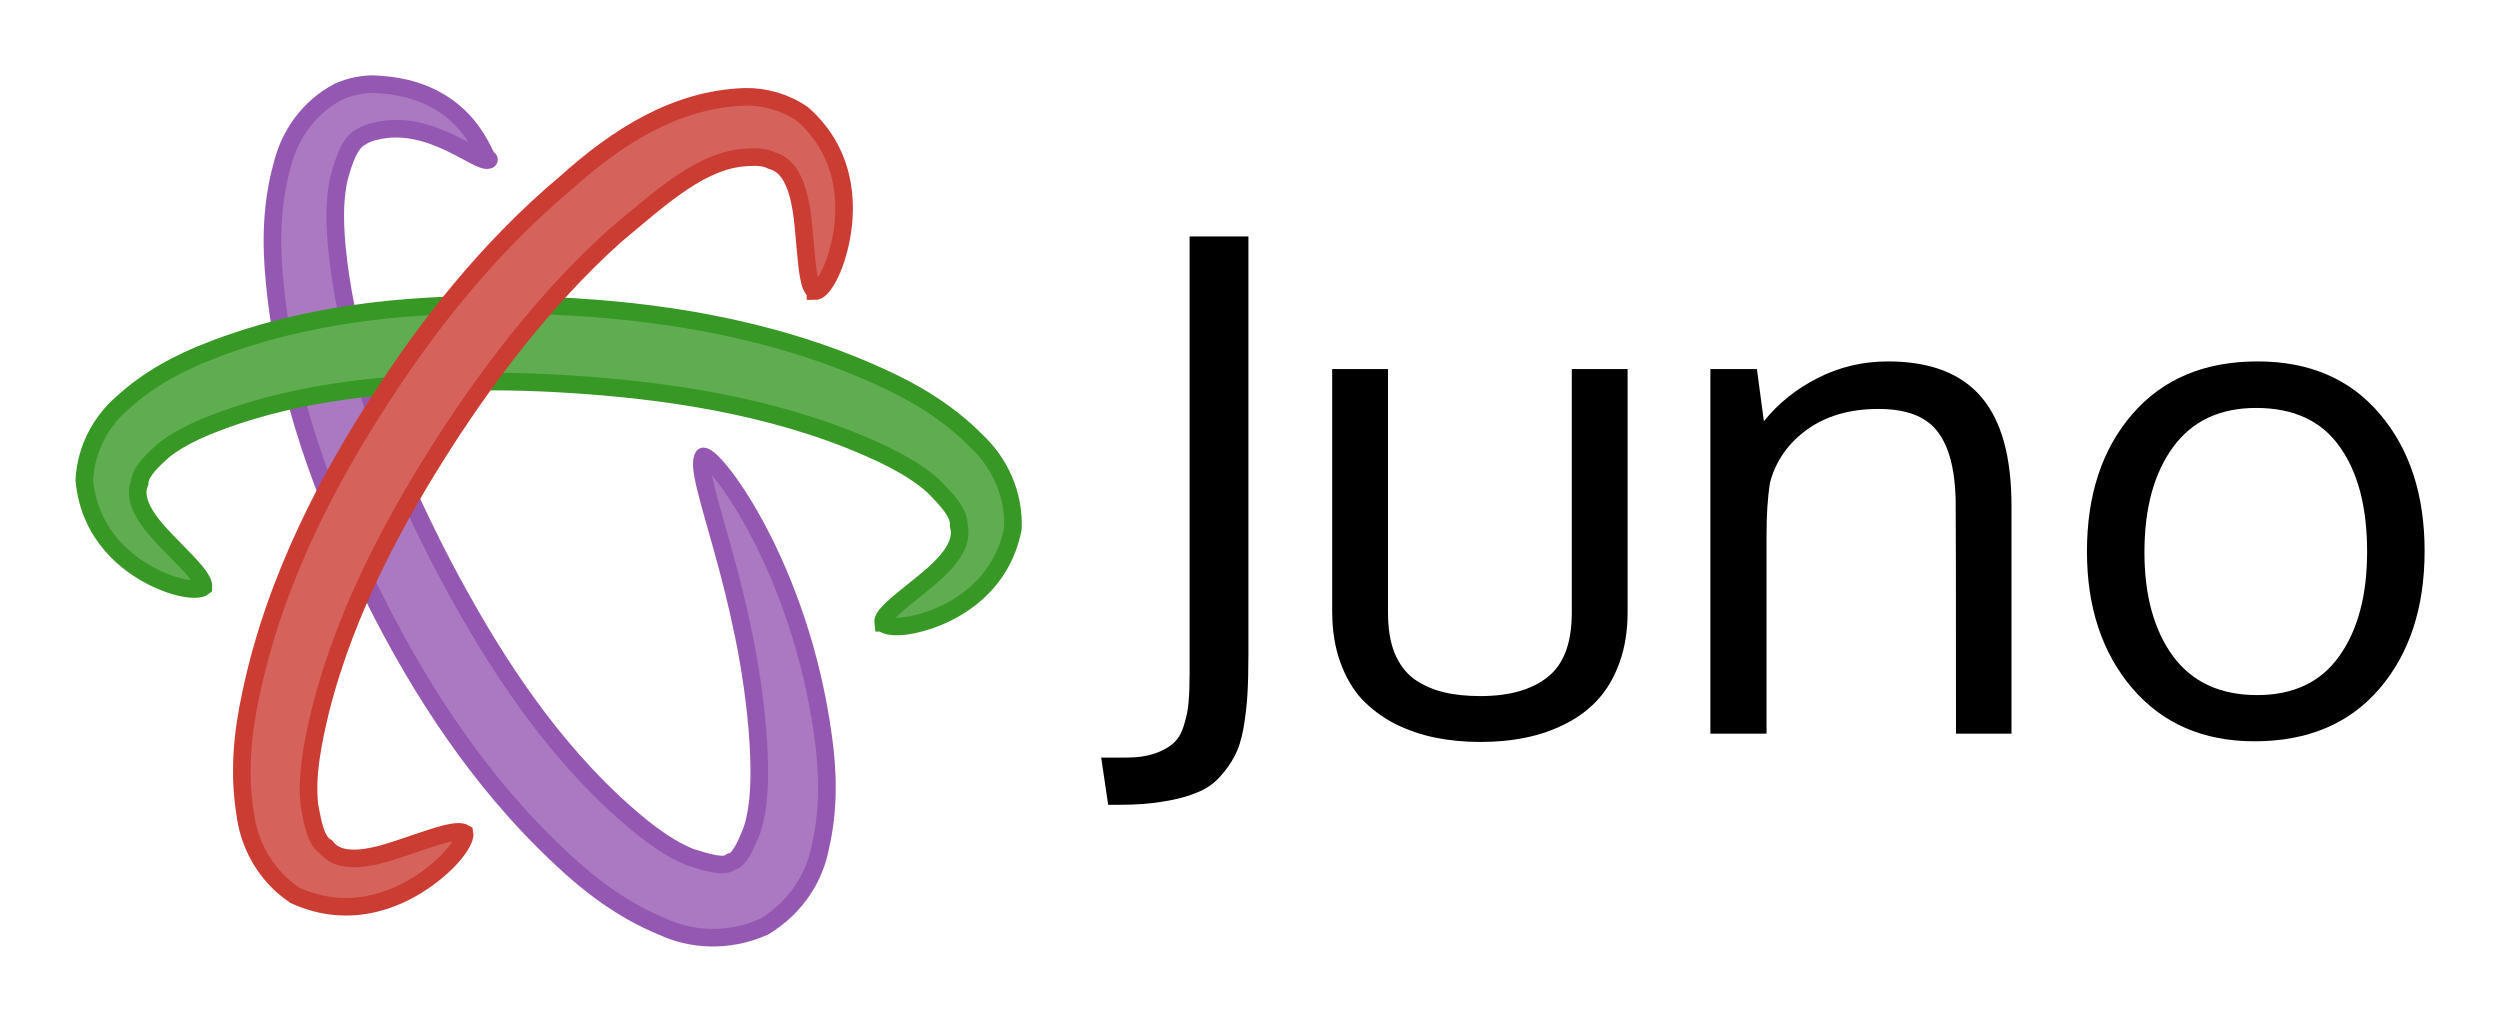
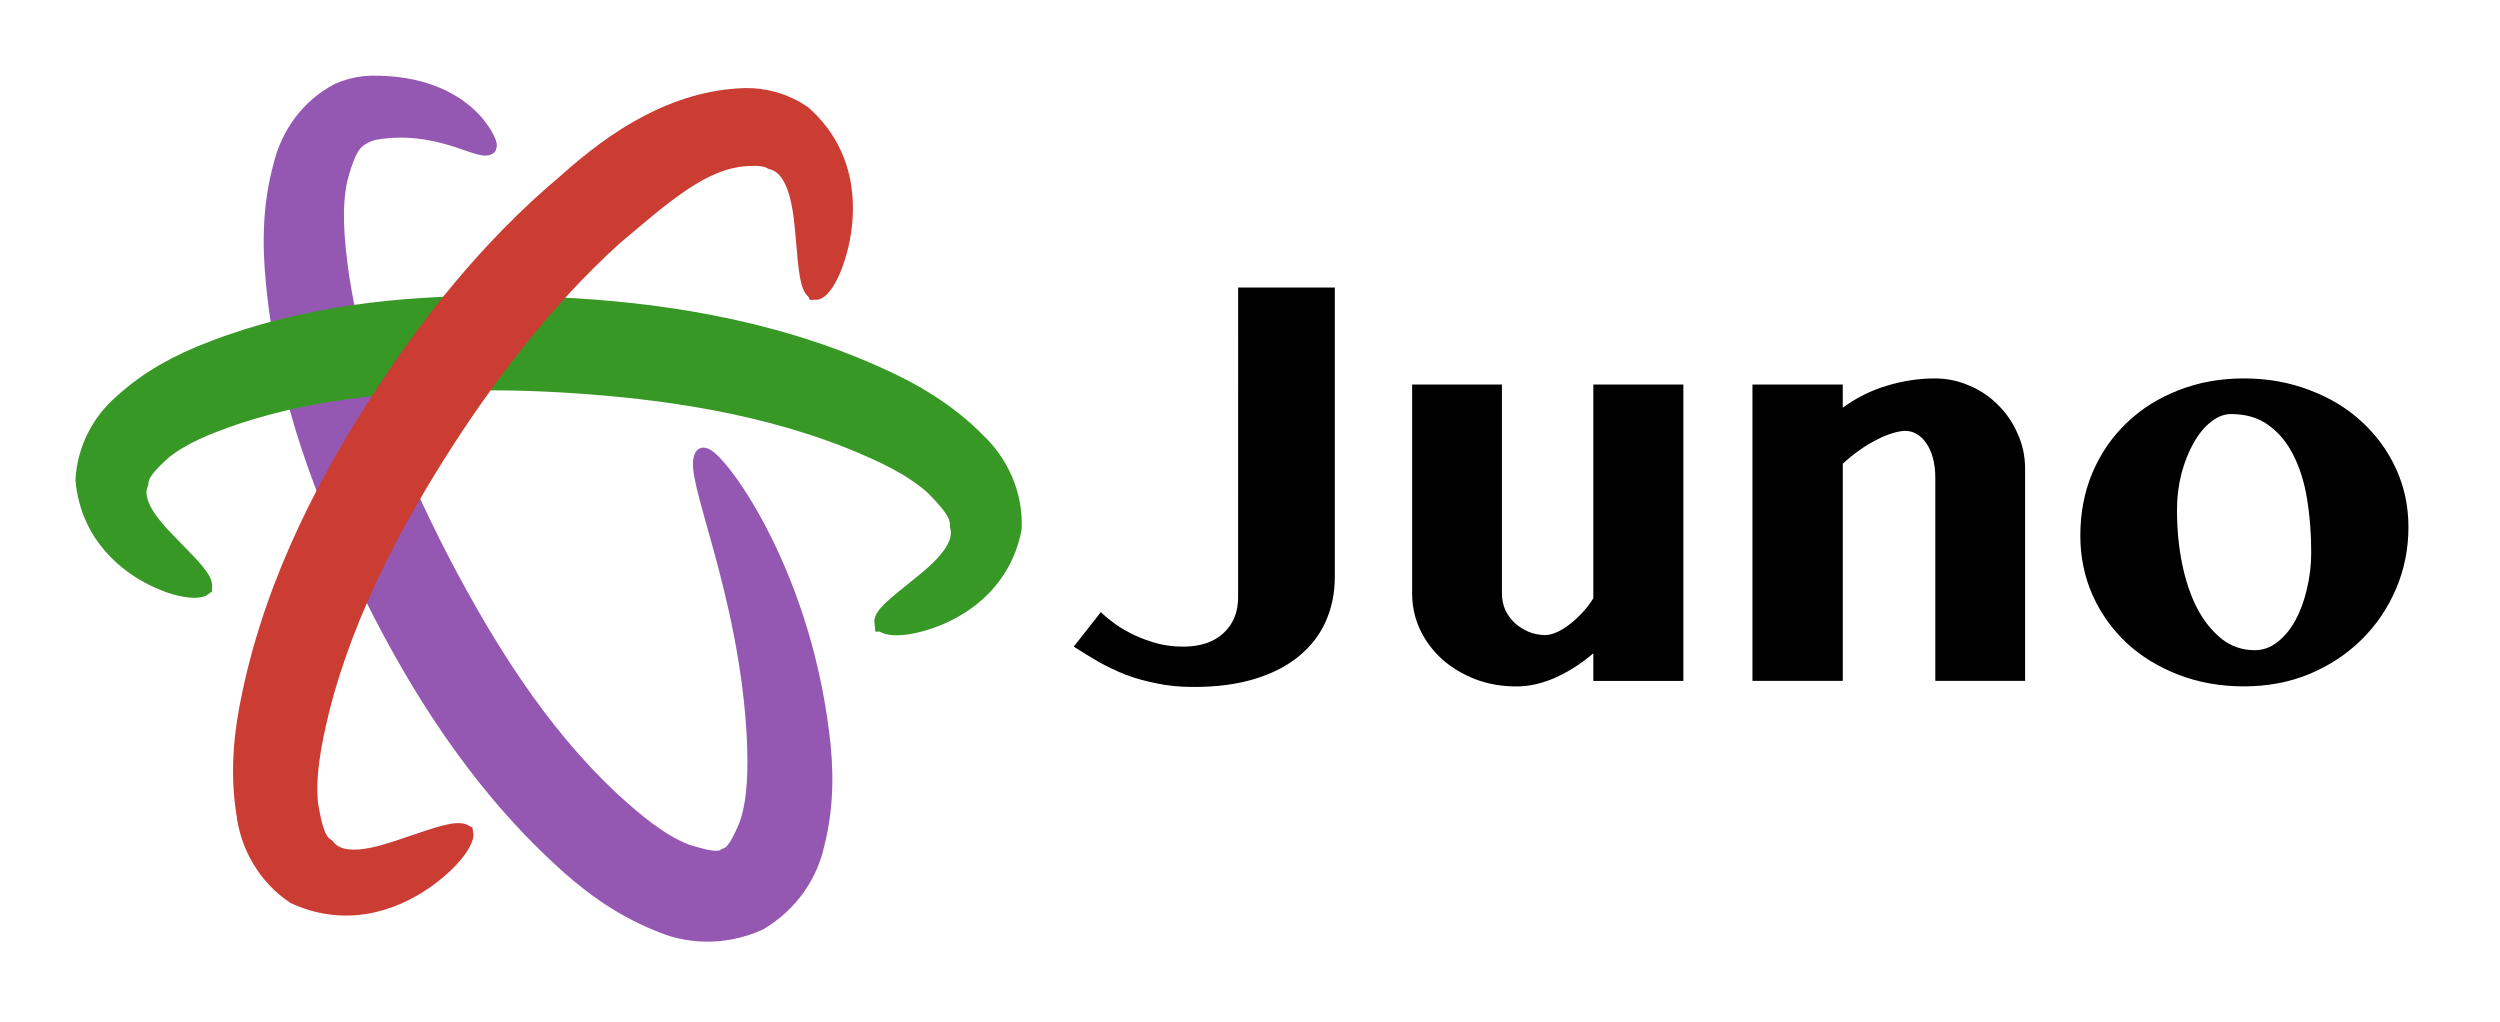
<svg xmlns="http://www.w3.org/2000/svg" width="99.434mm" height="40.646mm" viewBox="0 0 99.434 40.646" version="1.1" id="svg1370">
  <defs id="defs1364">
    </defs>
  <g id="layer1" transform="translate(-6.641652,-4.722771)">
-     <path d="m 26.089,11.072 c -0.366,0.239 -2.318,-1.68 -4.509,-1.131 -0.206,0.041 -0.406,0.112 -0.561,0.219 -0.46,0.221 -0.691,0.896 -0.91,1.72 -0.232,1.137 -0.132,2.378 0.069,3.808 0.586,3.936 2.127,7.704 3.971,11.294 1.05,2.013 2.059,3.704 3.088,5.185 1.011,1.456 2.282,3.053 3.852,4.517 0.957,0.875 1.95,1.708 3.023,2.139 0.692,0.213 1.337,0.415 1.598,0.178 0,0 0,-1e-6 0,-1e-6 0.336,-0.048 0.593,-0.639 0.848,-1.279 0.327,-1.041 0.312,-2.276 0.243,-3.495 -0.387,-5.962 -2.658,-10.664 -2.181,-11.352 0.518,0.024 3.838,4.432 4.753,11.089 0.195,1.345 0.265,2.887 -0.112,4.482 -0.22,1.134 -0.916,2.342 -2.235,3.138 -2e-6,0 -3e-6,1e-6 -3e-6,2e-6 -1.467,0.648 -2.937,0.508 -4.038,-0.007 -1.607,-0.658 -2.911,-1.668 -3.971,-2.667 -1.782,-1.649 -3.197,-3.406 -4.302,-4.987 -1.119,-1.601 -2.206,-3.433 -3.266,-5.566 -1.904,-3.775 -3.455,-7.954 -3.878,-12.354 -0.164,-1.581 -0.135,-3.158 0.286,-4.678 0.288,-1.23 1.078,-2.348 2.25,-2.957 0.45,-0.201 0.905,-0.291 1.333,-0.298 4.006,0.098 4.514,3.273 4.649,2.999 z" style="fill:#aa79c1;fill-opacity:1;stroke:#9558b2;stroke-width:0.7;stroke-linecap:square;stroke-linejoin:round;stroke-miterlimit:1;stroke-dasharray:none;stroke-dashoffset:0;stroke-opacity:1" id="path1000-5" />
-     <path d="m 41.764,29.495 c -0.036,-0.275 0.476,-0.681 1.303,-1.346 0.731,-0.587 1.977,-1.545 1.707,-2.514 0.038,-0.48 -0.427,-0.995 -1.015,-1.585 -0.864,-0.765 -1.991,-1.295 -3.303,-1.829 -4.005,-1.589 -8.305,-2.062 -11.731,-2.253 0,0 -0.004,-2.09e-4 -0.004,-2.09e-4 0,0 -2e-6,0 -2e-6,0 -0.793,-0.041 -1.663,-0.071 -2.567,-0.069 0,0 -1e-6,0 -1e-6,0 -3.279,0.017 -6.844,0.256 -10.146,1.357 -1.139,0.392 -2.109,0.784 -2.857,1.38 -0.525,0.465 -0.938,0.885 -0.956,1.293 -0.368,0.887 0.694,1.929 1.347,2.597 0.736,0.751 1.209,1.23 1.193,1.544 -0.18,0.148 -0.934,0.131 -1.982,-0.386 -0.959,-0.473 -2.549,-1.607 -2.759,-3.87 0.064,-1.218 0.648,-2.322 1.523,-3.071 1.041,-0.954 2.274,-1.61 3.552,-2.094 3.711,-1.443 7.639,-1.803 11.077,-1.814 0,0 1e-6,0 1e-6,0 0.976,-0.007 1.901,0.022 2.738,0.066 0,0 10e-7,0 10e-7,0 1e-6,0 0.004,1.96e-4 0.004,1.96e-4 3.585,0.177 8.253,0.768 12.658,2.764 1.435,0.637 2.805,1.452 3.931,2.597 0.929,0.867 1.511,2.133 1.451,3.487 -0.452,2.283 -2.228,3.244 -3.23,3.603 -1.112,0.399 -1.821,0.321 -1.933,0.143 z" style="fill:#60ad51;fill-opacity:1;stroke:#389826;stroke-width:0.7;stroke-linecap:round;stroke-miterlimit:4;stroke-dasharray:none;stroke-opacity:1" id="path1002-5" />
-     <path d="m 39.076,16.3 c -0.264,-0.125 -0.326,-0.854 -0.431,-2.056 -0.093,-1.062 -0.209,-2.847 -1.302,-3.131 -10e-7,10e-7 -10e-7,0 -10e-7,0 -0.236,-0.136 -0.589,-0.161 -0.977,-0.133 -10e-7,0 -10e-7,0 -10e-7,0 -1.795,0.086 -3.352,1.52 -5.294,3.146 -2.83,2.557 -5.022,5.534 -6.65,8.032 -1.1e-5,1.6e-5 -0.028,0.044 -0.028,0.044 -1.857,2.885 -3.969,6.637 -5.009,10.785 -0.329,1.366 -0.558,2.59 -0.44,3.731 0.138,0.801 0.276,1.47 0.668,1.695 0.675,0.873 2.302,0.278 3.33,-0.073 1.158,-0.395 1.885,-0.645 2.178,-0.479 0.049,0.238 -0.376,0.986 -1.455,1.779 -0.985,0.724 -2.976,1.754 -5.299,0.691 -1.153,-0.774 -1.828,-2.008 -1.976,-3.264 -0.26,-1.6 -0.106,-3.192 0.225,-4.717 0.984,-4.712 3.235,-8.808 5.199,-11.819 -1.7e-5,2.6e-5 0.03,-0.046 0.03,-0.046 1.707,-2.637 4.115,-5.821 7.344,-8.524 1.944,-1.747 4.297,-3.301 7.085,-3.386 0.795,-0.016 1.594,0.215 2.278,0.676 1.928,1.695 1.768,3.959 1.511,5.123 -0.286,1.295 -0.771,1.927 -0.987,1.927 z" style="opacity:1;fill:#d5635c;fill-opacity:1;stroke:#cb3c33;stroke-width:0.7;stroke-linecap:round;stroke-miterlimit:4;stroke-dasharray:none;stroke-opacity:1" id="path1004-0" />
-     <g aria-label="Juno" transform="matrix(0.5639948,0,0,0.5639948,-65.45533,-14.67205)" style="font-style:normal;font-weight:normal;font-size:40px;line-height:1.25;font-family:sans-serif;letter-spacing:0px;word-spacing:0px;fill:#000000;fill-opacity:1;stroke:none" id="flowRoot1945">
-       <path d="M 211.725,81.884 V 51.064 h 4.148 V 80.478 q 0,1.711 -0.07,2.883 -0.07,1.172 -0.281,2.391 -0.211,1.195 -0.633,1.969 -0.398,0.773 -1.055,1.477 -0.656,0.727 -1.641,1.102 -0.961,0.398 -2.297,0.609 -1.336,0.234 -3.094,0.234 h -0.82 l -0.492,-3.328 h 1.734 q 1.242,0 2.086,-0.305 0.867,-0.305 1.336,-0.773 0.469,-0.445 0.703,-1.289 0.258,-0.844 0.305,-1.57 0.07,-0.75 0.07,-1.992 z" style="font-style:normal;font-variant:normal;font-weight:normal;font-stretch:normal;font-size:47.999px;font-family:Oxygen;-inkscape-font-specification:'Oxygen, Normal';font-variant-ligatures:normal;font-variant-caps:normal;font-variant-numeric:normal;font-feature-settings:normal;text-align:start;writing-mode:lr-tb;text-anchor:start" id="path859" />
-       <path d="M 221.779,77.548 V 60.415 h 3.937 v 17.18 q 0,1.687 0.469,2.859 0.492,1.172 1.383,1.828 0.914,0.633 2.039,0.914 1.148,0.281 2.625,0.281 3.047,0 4.734,-1.336 1.711,-1.336 1.711,-4.547 V 60.415 h 3.937 v 17.133 q 0,1.969 -0.562,3.539 -0.562,1.57 -1.523,2.625 -0.937,1.031 -2.273,1.711 -1.336,0.68 -2.836,0.984 -1.477,0.305 -3.187,0.305 -1.687,0 -3.187,-0.305 -1.5,-0.305 -2.859,-0.984 -1.336,-0.703 -2.32,-1.734 -0.961,-1.055 -1.523,-2.625 -0.562,-1.57 -0.562,-3.516 z" style="font-style:normal;font-variant:normal;font-weight:normal;font-stretch:normal;font-size:47.999px;font-family:Oxygen;-inkscape-font-specification:'Oxygen, Normal';font-variant-ligatures:normal;font-variant-caps:normal;font-variant-numeric:normal;font-feature-settings:normal;text-align:start;writing-mode:lr-tb;text-anchor:start" id="path861" />
-       <path d="M 248.451,86.126 V 60.415 h 3.281 l 0.492,3.68 q 1.523,-1.898 3.797,-3.047 2.297,-1.172 4.945,-1.172 4.453,0 6.586,2.508 2.133,2.484 2.133,7.664 v 16.078 h -3.914 q 0,-15.469 -0.023,-16.57 -0.094,-3.281 -1.336,-4.805 -1.219,-1.523 -4.102,-1.523 -3.023,0 -5.039,1.453 -2.016,1.453 -2.625,3.773 -0.234,1.57 -0.234,3.609 v 14.062 z" style="font-style:normal;font-variant:normal;font-weight:normal;font-stretch:normal;font-size:47.999px;font-family:Oxygen;-inkscape-font-specification:'Oxygen, Normal';font-variant-ligatures:normal;font-variant-caps:normal;font-variant-numeric:normal;font-feature-settings:normal;text-align:start;writing-mode:lr-tb;text-anchor:start" id="path863" />
-       <path d="m 279.06,73.329 q 0,4.57 2.016,7.336 2.039,2.742 5.93,2.742 3.844,0 5.789,-2.742 1.969,-2.742 1.969,-7.383 0,-4.711 -1.945,-7.406 -1.922,-2.719 -5.883,-2.719 -3.844,0 -5.859,2.766 -2.016,2.766 -2.016,7.406 z m 19.758,-0.07 q 0,5.976 -3.187,9.703 -3.187,3.703 -8.812,3.703 -5.414,0 -8.625,-3.75 -3.187,-3.75 -3.187,-9.633 0,-6 3.211,-9.703 3.211,-3.703 8.812,-3.703 5.508,0 8.648,3.727 3.141,3.703 3.141,9.656 z" style="font-style:normal;font-variant:normal;font-weight:normal;font-stretch:normal;font-size:47.999px;font-family:Oxygen;-inkscape-font-specification:'Oxygen, Normal';font-variant-ligatures:normal;font-variant-caps:normal;font-variant-numeric:normal;font-feature-settings:normal;text-align:start;writing-mode:lr-tb;text-anchor:start" id="path865" />
+     <g transform="translate(-0.6804485,2.176853)" id="layer1-4">
+       <path id="path1000-5-1" style="fill:#9558b2;fill-opacity:1;stroke:#9558b2;stroke-width:0.7;stroke-linecap:square;stroke-linejoin:round;stroke-miterlimit:1;stroke-dasharray:none;stroke-dashoffset:0;stroke-opacity:1" d="M 26.736,8.36 C 26.362,8.573 24.71,7.349 22.259,7.754 c -0.207,0.042 -0.408,0.114 -0.564,0.222 -0.461,0.225 -0.692,0.898 -0.91,1.726 -0.231,1.137 -0.13,2.377 0.071,3.809 0.588,3.937 2.129,7.705 3.973,11.294 1.029,1.972 2.006,3.624 3.006,5.08 1.001,1.458 2.265,3.063 3.832,4.521 0.935,0.852 1.901,1.66 2.942,2.066 0.67,0.205 1.307,0.385 1.579,0.152 0,0 10e-7,-10e-7 10e-7,-10e-7 0.351,-0.067 0.627,-0.646 0.888,-1.276 0.343,-1.012 0.351,-2.221 0.302,-3.416 -0.292,-5.886 -2.558,-10.549 -2.079,-11.233 0.504,0.022 3.837,4.382 4.654,11.007 0.174,1.332 0.214,2.855 -0.191,4.423 -0.248,1.125 -0.96,2.304 -2.258,3.078 -10e-7,0 -3e-6,2e-6 -3e-6,2e-6 -1.434,0.641 -2.886,0.528 -3.994,0.029 -1.587,-0.635 -2.873,-1.623 -3.913,-2.602 -1.787,-1.651 -3.197,-3.419 -4.293,-5.004 -1.089,-1.574 -2.141,-3.365 -3.176,-5.449 C 20.224,22.409 18.672,18.229 18.252,13.828 18.089,12.245 18.119,10.668 18.541,9.151 18.83,7.919 19.623,6.805 20.791,6.201 c 0.45,-0.2 0.904,-0.289 1.33,-0.295 3.733,-0.036 4.673,2.353 4.615,2.454 z" />
+       <path id="path1002-5-9" style="fill:#389826;fill-opacity:1;stroke:#389826;stroke-width:0.7;stroke-linecap:round;stroke-miterlimit:4;stroke-dasharray:none;stroke-opacity:1" d="m 42.444,27.318 c -0.036,-0.275 0.476,-0.681 1.303,-1.346 0.731,-0.587 1.977,-1.545 1.707,-2.514 0.038,-0.48 -0.427,-0.995 -1.015,-1.585 -0.864,-0.765 -1.991,-1.295 -3.303,-1.829 -4.005,-1.589 -8.305,-2.062 -11.731,-2.253 0,0 -0.004,-2.09e-4 -0.004,-2.09e-4 0,0 -2e-6,0 -2e-6,0 -0.793,-0.041 -1.663,-0.071 -2.567,-0.069 0,0 -1e-6,0 -1e-6,0 -3.279,0.017 -6.844,0.256 -10.146,1.357 -1.139,0.392 -2.109,0.784 -2.857,1.38 -0.525,0.465 -0.938,0.885 -0.956,1.293 -0.368,0.887 0.694,1.929 1.347,2.597 0.736,0.751 1.209,1.23 1.193,1.544 -0.18,0.148 -0.934,0.131 -1.982,-0.386 -0.959,-0.473 -2.549,-1.607 -2.759,-3.87 0.064,-1.218 0.648,-2.322 1.523,-3.071 1.041,-0.954 2.274,-1.61 3.552,-2.094 3.711,-1.443 7.639,-1.803 11.077,-1.814 0,0 1e-6,0 1e-6,0 0.976,-0.007 1.901,0.022 2.738,0.066 0,0 10e-7,0 10e-7,0 1e-6,0 0.004,1.96e-4 0.004,1.96e-4 3.585,0.177 8.253,0.768 12.658,2.764 1.435,0.637 2.805,1.452 3.931,2.597 0.929,0.867 1.511,2.133 1.451,3.487 -0.452,2.283 -2.228,3.244 -3.23,3.603 -1.112,0.399 -1.821,0.321 -1.933,0.143 z" />
+       <path id="path1004-0-0" style="opacity:1;fill:#cb3c33;fill-opacity:1;stroke:#cb3c33;stroke-width:0.7;stroke-linecap:round;stroke-miterlimit:4;stroke-dasharray:none;stroke-opacity:1" d="m 39.757,14.123 c -0.264,-0.125 -0.326,-0.854 -0.431,-2.056 -0.093,-1.062 -0.209,-2.847 -1.302,-3.131 0,8e-7 -10e-7,-2e-7 -10e-7,-2e-7 -0.236,-0.136 -0.589,-0.161 -0.977,-0.133 -10e-7,2e-7 -10e-7,10e-8 -10e-7,10e-8 -1.795,0.086 -3.352,1.52 -5.294,3.146 -2.83,2.557 -5.022,5.534 -6.65,8.032 -1.1e-5,1.6e-5 -0.028,0.044 -0.028,0.044 -1.857,2.885 -3.969,6.637 -5.009,10.785 -0.329,1.366 -0.558,2.59 -0.44,3.731 0.138,0.801 0.276,1.47 0.668,1.695 0.675,0.873 2.302,0.278 3.33,-0.072 1.158,-0.395 1.885,-0.645 2.178,-0.478 0.049,0.238 -0.376,0.986 -1.455,1.778 -0.985,0.724 -2.976,1.754 -5.299,0.691 -1.153,-0.774 -1.828,-2.008 -1.976,-3.264 -0.26,-1.6 -0.106,-3.192 0.225,-4.717 0.984,-4.712 3.235,-8.808 5.2,-11.819 -1.7e-5,2.6e-5 0.03,-0.046 0.03,-0.046 1.707,-2.637 4.115,-5.821 7.344,-8.524 1.944,-1.747 4.297,-3.301 7.085,-3.386 0.795,-0.016 1.594,0.215 2.278,0.676 1.928,1.695 1.768,3.959 1.511,5.123 -0.286,1.295 -0.771,1.927 -0.987,1.927 z" />
+     </g>
+     <g aria-label="Juno" style="font-style:normal;font-weight:normal;font-size:22.5px;line-height:1.25;font-family:sans-serif;letter-spacing:0px;word-spacing:0px;fill:#000000;fill-opacity:1;stroke:none;stroke-width:0.562" id="text847">
+       <path d="m 55.887,16.159 h 3.845 V 27.662 q 0,0.956 -0.352,1.758 -0.352,0.802 -1.055,1.384 -0.692,0.582 -1.747,0.912 -1.055,0.33 -2.472,0.33 -0.791,0 -1.461,-0.143 -0.67,-0.132 -1.252,-0.352 -0.571,-0.231 -1.077,-0.516 -0.505,-0.297 -0.967,-0.593 l 1.077,-1.373 q 0.242,0.231 0.582,0.483 0.352,0.242 0.769,0.439 0.428,0.198 0.912,0.33 0.483,0.121 1.011,0.121 1.011,0 1.593,-0.527 0.593,-0.538 0.593,-1.439 z" style="font-style:normal;font-variant:normal;font-weight:bold;font-stretch:normal;font-size:22.5px;font-family:'Tamil MN';-inkscape-font-specification:'Tamil MN, Bold';font-variant-ligatures:normal;font-variant-caps:normal;font-variant-numeric:normal;font-feature-settings:normal;text-align:start;writing-mode:lr-tb;text-anchor:start;stroke-width:0.562" id="path828" />
+       <path d="m 66.379,20.016 v 8.306 q 0,0.352 0.132,0.659 0.143,0.297 0.374,0.516 0.242,0.22 0.549,0.352 0.319,0.132 0.67,0.132 0.198,0 0.45,-0.11 0.253,-0.11 0.505,-0.308 0.264,-0.198 0.505,-0.461 0.253,-0.264 0.45,-0.582 v -8.503 h 3.581 v 11.788 h -3.581 v -1.099 q -0.703,0.604 -1.505,0.967 -0.791,0.352 -1.549,0.352 -0.879,0 -1.637,-0.286 -0.758,-0.297 -1.318,-0.791 -0.56,-0.505 -0.879,-1.176 -0.319,-0.681 -0.319,-1.45 v -8.306 z" style="font-style:normal;font-variant:normal;font-weight:bold;font-stretch:normal;font-size:22.5px;font-family:'Tamil MN';-inkscape-font-specification:'Tamil MN, Bold';font-variant-ligatures:normal;font-variant-caps:normal;font-variant-numeric:normal;font-feature-settings:normal;text-align:start;writing-mode:lr-tb;text-anchor:start;stroke-width:0.562" id="path830" />
+       <path d="m 83.616,23.729 q 0,-0.45 -0.099,-0.802 -0.099,-0.352 -0.264,-0.582 -0.165,-0.242 -0.385,-0.363 -0.209,-0.121 -0.439,-0.121 -0.231,0 -0.538,0.099 -0.297,0.088 -0.626,0.264 -0.33,0.165 -0.67,0.406 -0.341,0.242 -0.659,0.538 v 8.635 H 76.343 V 20.016 h 3.592 v 0.923 q 0.824,-0.604 1.769,-0.879 0.945,-0.286 1.89,-0.286 0.725,0 1.373,0.286 0.659,0.275 1.143,0.769 0.494,0.483 0.78,1.143 0.297,0.648 0.297,1.395 v 8.437 H 83.616 Z" style="font-style:normal;font-variant:normal;font-weight:bold;font-stretch:normal;font-size:22.5px;font-family:'Tamil MN';-inkscape-font-specification:'Tamil MN, Bold';font-variant-ligatures:normal;font-variant-caps:normal;font-variant-numeric:normal;font-feature-settings:normal;text-align:start;writing-mode:lr-tb;text-anchor:start;stroke-width:0.562" id="path832" />
+       <path d="m 95.898,32.023 q -1.406,0 -2.604,-0.461 -1.197,-0.461 -2.065,-1.263 -0.868,-0.813 -1.362,-1.912 -0.483,-1.099 -0.483,-2.362 0,-1.362 0.483,-2.505 0.494,-1.154 1.362,-1.978 0.868,-0.835 2.054,-1.296 1.197,-0.472 2.604,-0.472 1.406,0 2.604,0.461 1.208,0.45 2.076,1.252 0.879,0.802 1.373,1.879 0.494,1.077 0.494,2.318 0,1.307 -0.494,2.461 -0.494,1.154 -1.373,2.021 -0.868,0.857 -2.065,1.362 -1.197,0.494 -2.604,0.494 z m 0.417,-1.439 q 0.494,0 0.901,-0.319 0.417,-0.319 0.714,-0.857 0.297,-0.538 0.461,-1.241 0.176,-0.703 0.176,-1.472 0,-1.132 -0.165,-2.131 -0.165,-1 -0.549,-1.747 -0.374,-0.747 -0.989,-1.187 -0.604,-0.439 -1.483,-0.439 -0.417,0 -0.813,0.319 -0.385,0.308 -0.681,0.835 -0.297,0.527 -0.483,1.219 -0.176,0.692 -0.176,1.45 0,1.143 0.209,2.153 0.209,1.011 0.604,1.769 0.406,0.758 0.978,1.208 0.571,0.439 1.296,0.439 z" style="font-style:normal;font-variant:normal;font-weight:bold;font-stretch:normal;font-size:22.5px;font-family:'Tamil MN';-inkscape-font-specification:'Tamil MN, Bold';font-variant-ligatures:normal;font-variant-caps:normal;font-variant-numeric:normal;font-feature-settings:normal;text-align:start;writing-mode:lr-tb;text-anchor:start;stroke-width:0.562" id="path834" />
    </g>
  </g>
</svg>
